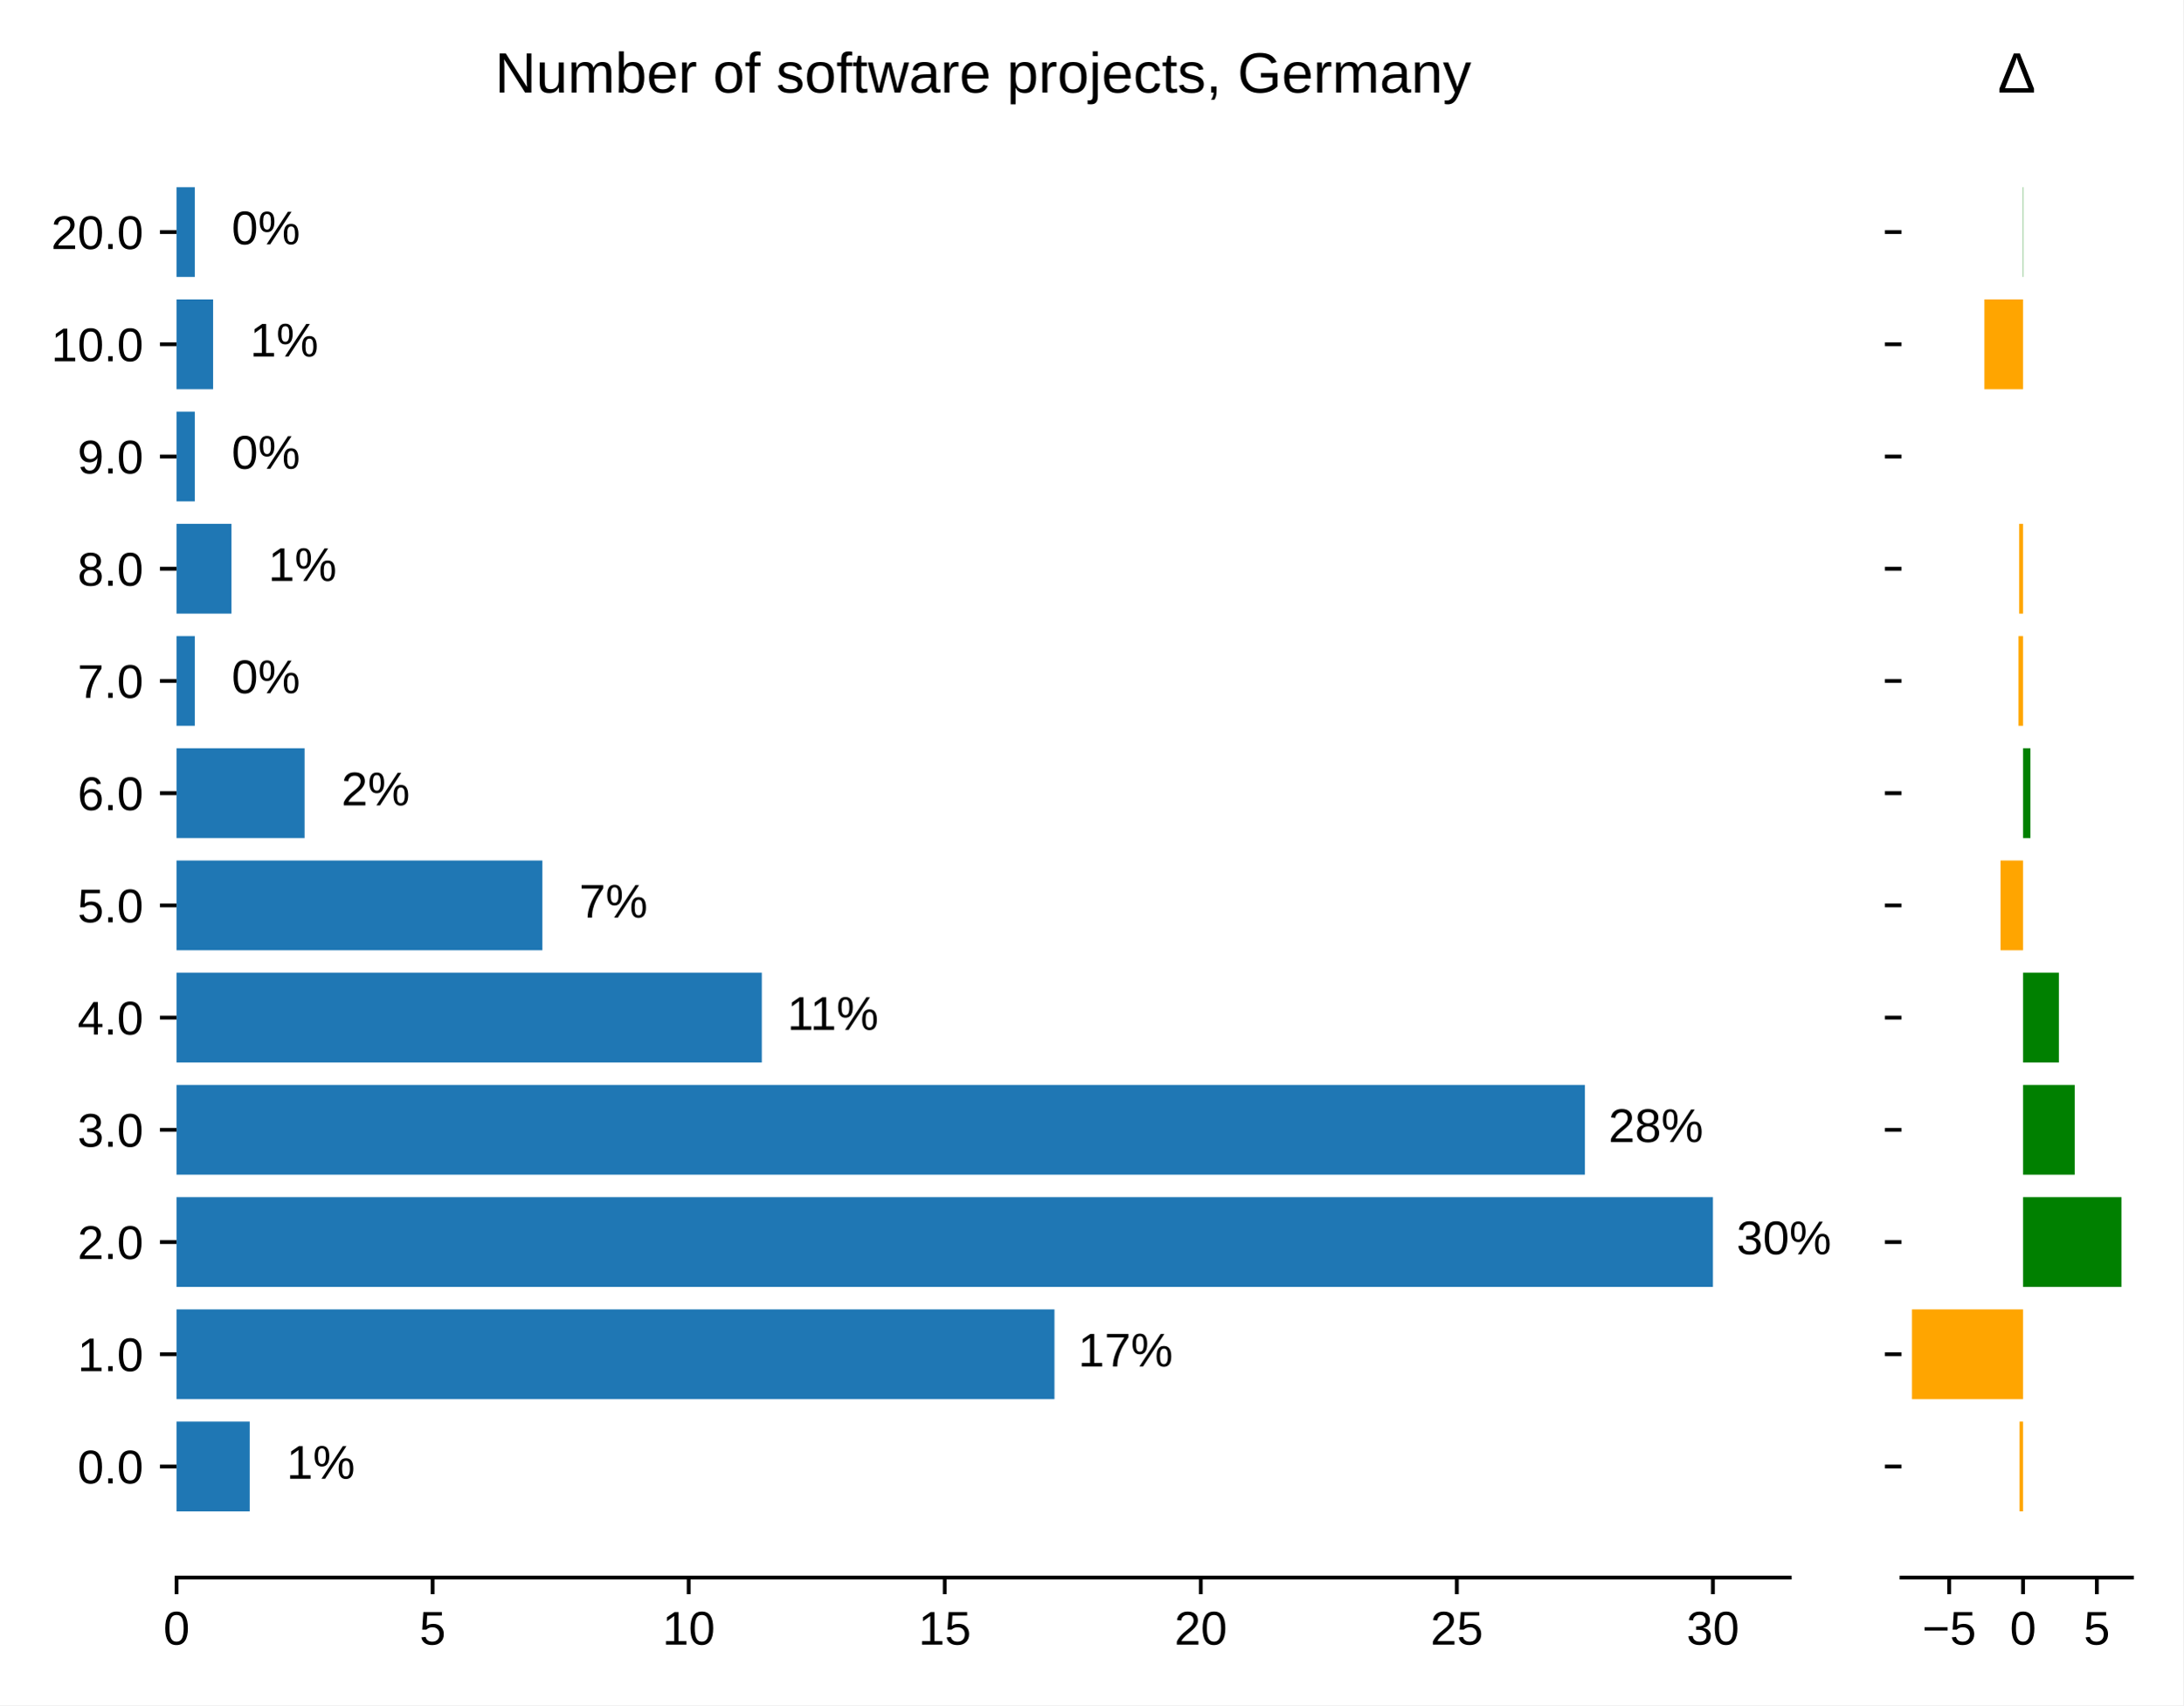
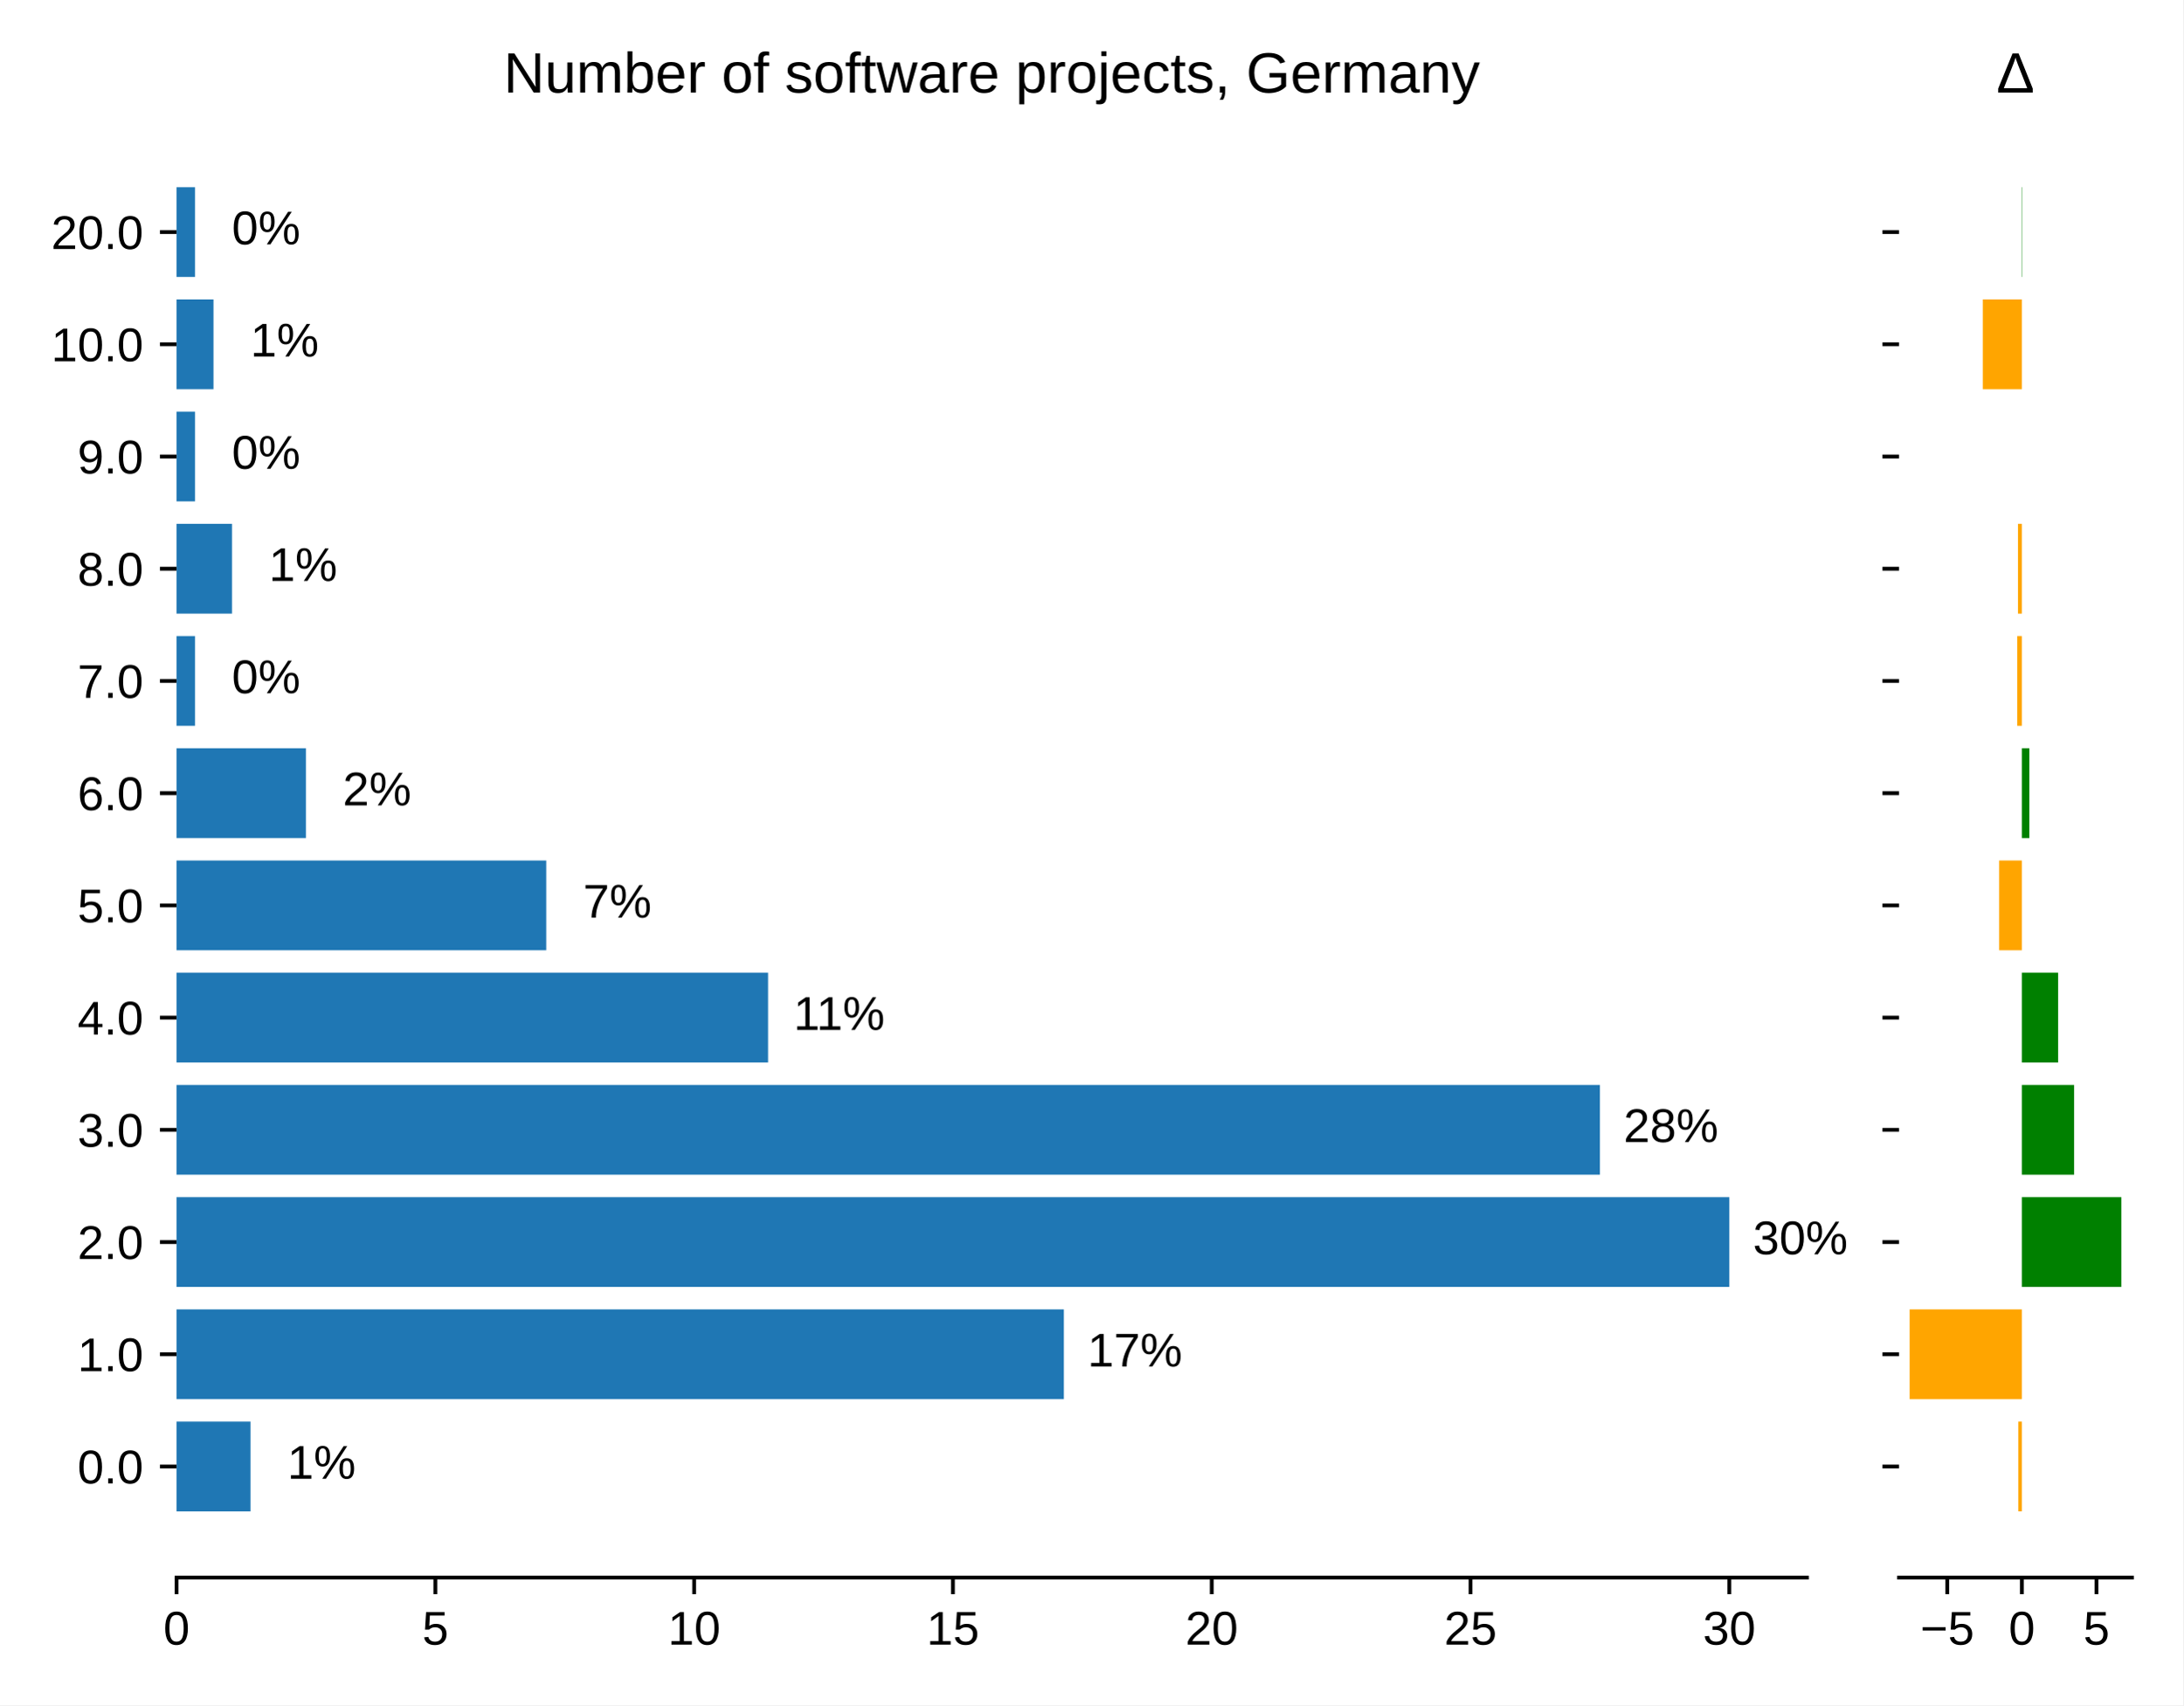
<svg xmlns="http://www.w3.org/2000/svg" xmlns:xlink="http://www.w3.org/1999/xlink" height="360pt" version="1.1" viewBox="0 0 460.8 360" width="460.8pt">
  <defs>
    <style type="text/css">*{stroke-linecap:butt;stroke-linejoin:round;}</style>
  </defs>
  <g id="figure_1">
    <g id="patch_1">
      <path d="M 0 360  L 460.8 360  L 460.8 0  L 0 0  z " style="fill:#ffffff;" />
    </g>
    <g id="axes_1">
      <g id="patch_2">
-         <path d="M 37.261 333.055  L 377.767 333.055  L 377.767 25.536  L 37.261 25.536  z " style="fill:#ffffff;" />
+         <path d="M 37.261 333.055  L 381.406 333.055  L 381.406 25.536  L 37.261 25.536  z " style="fill:#ffffff;" />
      </g>
      <g id="patch_3">
-         <path clip-path="url(#p83c226a055)" d="M 37.261 319.077  L 52.703 319.077  L 52.703 300.123  L 37.261 300.123  z " style="fill:#1f77b4;" />
+         <path clip-path="url(#p81cf5aa0c4)" d="M 37.261 319.077  L 52.868 319.077  L 52.868 300.123  L 37.261 300.123  z " style="fill:#1f77b4;" />
      </g>
      <g id="patch_4">
-         <path clip-path="url(#p83c226a055)" d="M 37.261 295.385  L 222.571 295.385  L 222.571 276.431  L 37.261 276.431  z " style="fill:#1f77b4;" />
+         <path clip-path="url(#p81cf5aa0c4)" d="M 37.261 295.385  L 224.551 295.385  L 224.551 276.431  L 37.261 276.431  z " style="fill:#1f77b4;" />
      </g>
      <g id="patch_5">
-         <path clip-path="url(#p83c226a055)" d="M 37.261 271.693  L 361.553 271.693  L 361.553 252.74  L 37.261 252.74  z " style="fill:#1f77b4;" />
+         <path clip-path="url(#p81cf5aa0c4)" d="M 37.261 271.693  L 365.019 271.693  L 365.019 252.74  L 37.261 252.74  z " style="fill:#1f77b4;" />
      </g>
      <g id="patch_6">
-         <path clip-path="url(#p83c226a055)" d="M 37.261 248.001  L 334.528 248.001  L 334.528 229.048  L 37.261 229.048  z " style="fill:#1f77b4;" />
+         <path clip-path="url(#p81cf5aa0c4)" d="M 37.261 248.001  L 337.705 248.001  L 337.705 229.048  L 37.261 229.048  z " style="fill:#1f77b4;" />
      </g>
      <g id="patch_7">
-         <path clip-path="url(#p83c226a055)" d="M 37.261 224.31  L 160.801 224.31  L 160.801 205.356  L 37.261 205.356  z " style="fill:#1f77b4;" />
+         <path clip-path="url(#p81cf5aa0c4)" d="M 37.261 224.31  L 162.121 224.31  L 162.121 205.356  L 37.261 205.356  z " style="fill:#1f77b4;" />
      </g>
      <g id="patch_8">
-         <path clip-path="url(#p83c226a055)" d="M 37.261 200.618  L 114.473 200.618  L 114.473 181.664  L 37.261 181.664  z " style="fill:#1f77b4;" />
+         <path clip-path="url(#p81cf5aa0c4)" d="M 37.261 200.618  L 115.298 200.618  L 115.298 181.664  L 37.261 181.664  z " style="fill:#1f77b4;" />
      </g>
      <g id="patch_9">
-         <path clip-path="url(#p83c226a055)" d="M 37.261 176.926  L 64.285 176.926  L 64.285 157.973  L 37.261 157.973  z " style="fill:#1f77b4;" />
+         <path clip-path="url(#p81cf5aa0c4)" d="M 37.261 176.926  L 64.574 176.926  L 64.574 157.973  L 37.261 157.973  z " style="fill:#1f77b4;" />
      </g>
      <g id="patch_10">
-         <path clip-path="url(#p83c226a055)" d="M 37.261 153.234  L 41.122 153.234  L 41.122 134.281  L 37.261 134.281  z " style="fill:#1f77b4;" />
+         <path clip-path="url(#p81cf5aa0c4)" d="M 37.261 153.234  L 41.163 153.234  L 41.163 134.281  L 37.261 134.281  z " style="fill:#1f77b4;" />
      </g>
      <g id="patch_11">
-         <path clip-path="url(#p83c226a055)" d="M 37.261 129.542  L 48.843 129.542  L 48.843 110.589  L 37.261 110.589  z " style="fill:#1f77b4;" />
+         <path clip-path="url(#p81cf5aa0c4)" d="M 37.261 129.542  L 48.967 129.542  L 48.967 110.589  L 37.261 110.589  z " style="fill:#1f77b4;" />
      </g>
      <g id="patch_12">
-         <path clip-path="url(#p83c226a055)" d="M 37.261 105.851  L 41.122 105.851  L 41.122 86.897  L 37.261 86.897  z " style="fill:#1f77b4;" />
+         <path clip-path="url(#p81cf5aa0c4)" d="M 37.261 105.851  L 41.163 105.851  L 41.163 86.897  L 37.261 86.897  z " style="fill:#1f77b4;" />
      </g>
      <g id="patch_13">
-         <path clip-path="url(#p83c226a055)" d="M 37.261 82.159  L 44.982 82.159  L 44.982 63.206  L 37.261 63.206  z " style="fill:#1f77b4;" />
+         <path clip-path="url(#p81cf5aa0c4)" d="M 37.261 82.159  L 45.065 82.159  L 45.065 63.206  L 37.261 63.206  z " style="fill:#1f77b4;" />
      </g>
      <g id="patch_14">
-         <path clip-path="url(#p83c226a055)" d="M 37.261 58.467  L 41.122 58.467  L 41.122 39.514  L 37.261 39.514  z " style="fill:#1f77b4;" />
+         <path clip-path="url(#p81cf5aa0c4)" d="M 37.261 58.467  L 41.163 58.467  L 41.163 39.514  L 37.261 39.514  z " style="fill:#1f77b4;" />
      </g>
      <g id="matplotlib.axis_1">
        <g id="xtick_1">
          <g id="line2d_1">
            <defs>
              <path d="M 0 0  L 0 3.5  " id="mc3a356a46d" style="stroke:#000000;stroke-width:0.8;" />
            </defs>
            <g>
              <use style="stroke:#000000;stroke-width:0.8;" x="37.261" xlink:href="#mc3a356a46d" y="333.055" />
            </g>
          </g>
          <g id="text_1">
            <text style="font-family:Arial;font-size:10px;font-stretch:normal;font-style:normal;font-weight:normal;text-anchor:middle;" transform="rotate(-0, 37.26094, 347.2125)" x="37.261" y="347.212">0</text>
          </g>
        </g>
        <g id="xtick_2">
          <g id="line2d_2">
            <g>
-               <use style="stroke:#000000;stroke-width:0.8;" x="91.31" xlink:href="#mc3a356a46d" y="333.055" />
+               <use style="stroke:#000000;stroke-width:0.8;" x="91.887" xlink:href="#mc3a356a46d" y="333.055" />
            </g>
          </g>
          <g id="text_2">
-             <text style="font-family:Arial;font-size:10px;font-stretch:normal;font-style:normal;font-weight:normal;text-anchor:middle;" transform="rotate(-0, 91.30958, 347.2125)" x="91.31" y="347.212">5</text>
+             <text style="font-family:Arial;font-size:10px;font-stretch:normal;font-style:normal;font-weight:normal;text-anchor:middle;" transform="rotate(-0, 91.88721, 347.2125)" x="91.887" y="347.212">5</text>
          </g>
        </g>
        <g id="xtick_3">
          <g id="line2d_3">
            <g>
-               <use style="stroke:#000000;stroke-width:0.8;" x="145.358" xlink:href="#mc3a356a46d" y="333.055" />
+               <use style="stroke:#000000;stroke-width:0.8;" x="146.513" xlink:href="#mc3a356a46d" y="333.055" />
            </g>
          </g>
          <g id="text_3">
-             <text style="font-family:Arial;font-size:10px;font-stretch:normal;font-style:normal;font-weight:normal;text-anchor:middle;" transform="rotate(-0, 145.3582, 347.2125)" x="145.358" y="347.212">10</text>
+             <text style="font-family:Arial;font-size:10px;font-stretch:normal;font-style:normal;font-weight:normal;text-anchor:middle;" transform="rotate(-0, 146.5135, 347.2125)" x="146.513" y="347.212">10</text>
          </g>
        </g>
        <g id="xtick_4">
          <g id="line2d_4">
            <g>
-               <use style="stroke:#000000;stroke-width:0.8;" x="199.407" xlink:href="#mc3a356a46d" y="333.055" />
+               <use style="stroke:#000000;stroke-width:0.8;" x="201.14" xlink:href="#mc3a356a46d" y="333.055" />
            </g>
          </g>
          <g id="text_4">
-             <text style="font-family:Arial;font-size:10px;font-stretch:normal;font-style:normal;font-weight:normal;text-anchor:middle;" transform="rotate(-0, 199.4069, 347.2125)" x="199.407" y="347.212">15</text>
+             <text style="font-family:Arial;font-size:10px;font-stretch:normal;font-style:normal;font-weight:normal;text-anchor:middle;" transform="rotate(-0, 201.1398, 347.2125)" x="201.14" y="347.212">15</text>
          </g>
        </g>
        <g id="xtick_5">
          <g id="line2d_5">
            <g>
-               <use style="stroke:#000000;stroke-width:0.8;" x="253.456" xlink:href="#mc3a356a46d" y="333.055" />
+               <use style="stroke:#000000;stroke-width:0.8;" x="255.766" xlink:href="#mc3a356a46d" y="333.055" />
            </g>
          </g>
          <g id="text_5">
-             <text style="font-family:Arial;font-size:10px;font-stretch:normal;font-style:normal;font-weight:normal;text-anchor:middle;" transform="rotate(-0, 253.4555, 347.2125)" x="253.456" y="347.212">20</text>
+             <text style="font-family:Arial;font-size:10px;font-stretch:normal;font-style:normal;font-weight:normal;text-anchor:middle;" transform="rotate(-0, 255.766, 347.2125)" x="255.766" y="347.212">20</text>
          </g>
        </g>
        <g id="xtick_6">
          <g id="line2d_6">
            <g>
-               <use style="stroke:#000000;stroke-width:0.8;" x="307.504" xlink:href="#mc3a356a46d" y="333.055" />
+               <use style="stroke:#000000;stroke-width:0.8;" x="310.392" xlink:href="#mc3a356a46d" y="333.055" />
            </g>
          </g>
          <g id="text_6">
-             <text style="font-family:Arial;font-size:10px;font-stretch:normal;font-style:normal;font-weight:normal;text-anchor:middle;" transform="rotate(-0, 307.5041, 347.2125)" x="307.504" y="347.212">25</text>
+             <text style="font-family:Arial;font-size:10px;font-stretch:normal;font-style:normal;font-weight:normal;text-anchor:middle;" transform="rotate(-0, 310.3923, 347.2125)" x="310.392" y="347.212">25</text>
          </g>
        </g>
        <g id="xtick_7">
          <g id="line2d_7">
            <g>
-               <use style="stroke:#000000;stroke-width:0.8;" x="361.553" xlink:href="#mc3a356a46d" y="333.055" />
+               <use style="stroke:#000000;stroke-width:0.8;" x="365.019" xlink:href="#mc3a356a46d" y="333.055" />
            </g>
          </g>
          <g id="text_7">
-             <text style="font-family:Arial;font-size:10px;font-stretch:normal;font-style:normal;font-weight:normal;text-anchor:middle;" transform="rotate(-0, 361.5528, 347.2125)" x="361.553" y="347.212">30</text>
+             <text style="font-family:Arial;font-size:10px;font-stretch:normal;font-style:normal;font-weight:normal;text-anchor:middle;" transform="rotate(-0, 365.0186, 347.2125)" x="365.019" y="347.212">30</text>
          </g>
        </g>
      </g>
      <g id="matplotlib.axis_2">
        <g id="ytick_1">
          <g id="line2d_8">
            <defs>
              <path d="M 0 0  L -3.5 0  " id="m82278324de" style="stroke:#000000;stroke-width:0.8;" />
            </defs>
            <g>
              <use style="stroke:#000000;stroke-width:0.8;" x="37.261" xlink:href="#m82278324de" y="309.6" />
            </g>
          </g>
          <g id="text_8">
            <text style="font-family:Arial;font-size:10px;font-stretch:normal;font-style:normal;font-weight:normal;text-anchor:end;" transform="rotate(-0, 30.26094, 313.1787)" x="30.261" y="313.179">0.0</text>
          </g>
        </g>
        <g id="ytick_2">
          <g id="line2d_9">
            <g>
              <use style="stroke:#000000;stroke-width:0.8;" x="37.261" xlink:href="#m82278324de" y="285.908" />
            </g>
          </g>
          <g id="text_9">
            <text style="font-family:Arial;font-size:10px;font-stretch:normal;font-style:normal;font-weight:normal;text-anchor:end;" transform="rotate(-0, 30.26094, 289.487)" x="30.261" y="289.487">1.0</text>
          </g>
        </g>
        <g id="ytick_3">
          <g id="line2d_10">
            <g>
              <use style="stroke:#000000;stroke-width:0.8;" x="37.261" xlink:href="#m82278324de" y="262.216" />
            </g>
          </g>
          <g id="text_10">
            <text style="font-family:Arial;font-size:10px;font-stretch:normal;font-style:normal;font-weight:normal;text-anchor:end;" transform="rotate(-0, 30.26094, 265.7952)" x="30.261" y="265.795">2.0</text>
          </g>
        </g>
        <g id="ytick_4">
          <g id="line2d_11">
            <g>
              <use style="stroke:#000000;stroke-width:0.8;" x="37.261" xlink:href="#m82278324de" y="238.525" />
            </g>
          </g>
          <g id="text_11">
            <text style="font-family:Arial;font-size:10px;font-stretch:normal;font-style:normal;font-weight:normal;text-anchor:end;" transform="rotate(-0, 30.26094, 242.1035)" x="30.261" y="242.103">3.0</text>
          </g>
        </g>
        <g id="ytick_5">
          <g id="line2d_12">
            <g>
              <use style="stroke:#000000;stroke-width:0.8;" x="37.261" xlink:href="#m82278324de" y="214.833" />
            </g>
          </g>
          <g id="text_12">
            <text style="font-family:Arial;font-size:10px;font-stretch:normal;font-style:normal;font-weight:normal;text-anchor:end;" transform="rotate(-0, 30.26094, 218.4117)" x="30.261" y="218.412">4.0</text>
          </g>
        </g>
        <g id="ytick_6">
          <g id="line2d_13">
            <g>
              <use style="stroke:#000000;stroke-width:0.8;" x="37.261" xlink:href="#m82278324de" y="191.141" />
            </g>
          </g>
          <g id="text_13">
            <text style="font-family:Arial;font-size:10px;font-stretch:normal;font-style:normal;font-weight:normal;text-anchor:end;" transform="rotate(-0, 30.26094, 194.7199)" x="30.261" y="194.72">5.0</text>
          </g>
        </g>
        <g id="ytick_7">
          <g id="line2d_14">
            <g>
              <use style="stroke:#000000;stroke-width:0.8;" x="37.261" xlink:href="#m82278324de" y="167.449" />
            </g>
          </g>
          <g id="text_14">
            <text style="font-family:Arial;font-size:10px;font-stretch:normal;font-style:normal;font-weight:normal;text-anchor:end;" transform="rotate(-0, 30.26094, 171.0282)" x="30.261" y="171.028">6.0</text>
          </g>
        </g>
        <g id="ytick_8">
          <g id="line2d_15">
            <g>
              <use style="stroke:#000000;stroke-width:0.8;" x="37.261" xlink:href="#m82278324de" y="143.758" />
            </g>
          </g>
          <g id="text_15">
            <text style="font-family:Arial;font-size:10px;font-stretch:normal;font-style:normal;font-weight:normal;text-anchor:end;" transform="rotate(-0, 30.26094, 147.3364)" x="30.261" y="147.336">7.0</text>
          </g>
        </g>
        <g id="ytick_9">
          <g id="line2d_16">
            <g>
              <use style="stroke:#000000;stroke-width:0.8;" x="37.261" xlink:href="#m82278324de" y="120.066" />
            </g>
          </g>
          <g id="text_16">
            <text style="font-family:Arial;font-size:10px;font-stretch:normal;font-style:normal;font-weight:normal;text-anchor:end;" transform="rotate(-0, 30.26094, 123.6447)" x="30.261" y="123.645">8.0</text>
          </g>
        </g>
        <g id="ytick_10">
          <g id="line2d_17">
            <g>
              <use style="stroke:#000000;stroke-width:0.8;" x="37.261" xlink:href="#m82278324de" y="96.374" />
            </g>
          </g>
          <g id="text_17">
            <text style="font-family:Arial;font-size:10px;font-stretch:normal;font-style:normal;font-weight:normal;text-anchor:end;" transform="rotate(-0, 30.26094, 99.9529)" x="30.261" y="99.953">9.0</text>
          </g>
        </g>
        <g id="ytick_11">
          <g id="line2d_18">
            <g>
              <use style="stroke:#000000;stroke-width:0.8;" x="37.261" xlink:href="#m82278324de" y="72.682" />
            </g>
          </g>
          <g id="text_18">
            <text style="font-family:Arial;font-size:10px;font-stretch:normal;font-style:normal;font-weight:normal;text-anchor:end;" transform="rotate(-0, 30.26094, 76.26114)" x="30.261" y="76.261">10.0</text>
          </g>
        </g>
        <g id="ytick_12">
          <g id="line2d_19">
            <g>
              <use style="stroke:#000000;stroke-width:0.8;" x="37.261" xlink:href="#m82278324de" y="48.99" />
            </g>
          </g>
          <g id="text_19">
            <text style="font-family:Arial;font-size:10px;font-stretch:normal;font-style:normal;font-weight:normal;text-anchor:end;" transform="rotate(-0, 30.26094, 52.56938)" x="30.261" y="52.569">20.0</text>
          </g>
        </g>
      </g>
      <g id="patch_15">
-         <path d="M 37.261 333.055  L 377.767 333.055  " style="fill:none;stroke:#000000;stroke-linecap:square;stroke-linejoin:miter;stroke-width:0.8;" />
+         <path d="M 37.261 333.055  L 381.406 333.055  " style="fill:none;stroke:#000000;stroke-linecap:square;stroke-linejoin:miter;stroke-width:0.8;" />
      </g>
      <g id="text_20">
-         <text style="font-family:Arial;font-size:10px;font-stretch:normal;font-style:normal;font-weight:normal;text-anchor:middle;" transform="rotate(-0, 67.70341, 312.185)" x="67.703" y="312.185">1%</text>
+         <text style="font-family:Arial;font-size:10px;font-stretch:normal;font-style:normal;font-weight:normal;text-anchor:middle;" transform="rotate(-0, 67.86844, 312.185)" x="67.868" y="312.185">1%</text>
      </g>
      <g id="text_21">
-         <text style="font-family:Arial;font-size:10px;font-stretch:normal;font-style:normal;font-weight:normal;text-anchor:middle;" transform="rotate(-0, 237.5706, 288.4932)" x="237.571" y="288.493">17%</text>
+         <text style="font-family:Arial;font-size:10px;font-stretch:normal;font-style:normal;font-weight:normal;text-anchor:middle;" transform="rotate(-0, 239.551, 288.4932)" x="239.551" y="288.493">17%</text>
      </g>
      <g id="text_22">
-         <text style="font-family:Arial;font-size:10px;font-stretch:normal;font-style:normal;font-weight:normal;text-anchor:middle;" transform="rotate(-0, 376.5528, 264.8015)" x="376.553" y="264.801">30%</text>
+         <text style="font-family:Arial;font-size:10px;font-stretch:normal;font-style:normal;font-weight:normal;text-anchor:middle;" transform="rotate(-0, 380.0186, 264.8015)" x="380.019" y="264.801">30%</text>
      </g>
      <g id="text_23">
-         <text style="font-family:Arial;font-size:10px;font-stretch:normal;font-style:normal;font-weight:normal;text-anchor:middle;" transform="rotate(-0, 349.5285, 241.1097)" x="349.528" y="241.11">28%</text>
+         <text style="font-family:Arial;font-size:10px;font-stretch:normal;font-style:normal;font-weight:normal;text-anchor:middle;" transform="rotate(-0, 352.7055, 241.1097)" x="352.705" y="241.11">28%</text>
      </g>
      <g id="text_24">
-         <text style="font-family:Arial;font-size:10px;font-stretch:normal;font-style:normal;font-weight:normal;text-anchor:middle;" transform="rotate(-0, 175.8007, 217.418)" x="175.801" y="217.418">11%</text>
+         <text style="font-family:Arial;font-size:10px;font-stretch:normal;font-style:normal;font-weight:normal;text-anchor:middle;" transform="rotate(-0, 177.121, 217.418)" x="177.121" y="217.418">11%</text>
      </g>
      <g id="text_25">
-         <text style="font-family:Arial;font-size:10px;font-stretch:normal;font-style:normal;font-weight:normal;text-anchor:middle;" transform="rotate(-0, 129.4733, 193.7262)" x="129.473" y="193.726">7%</text>
+         <text style="font-family:Arial;font-size:10px;font-stretch:normal;font-style:normal;font-weight:normal;text-anchor:middle;" transform="rotate(-0, 130.2985, 193.7262)" x="130.298" y="193.726">7%</text>
      </g>
      <g id="text_26">
-         <text style="font-family:Arial;font-size:10px;font-stretch:normal;font-style:normal;font-weight:normal;text-anchor:middle;" transform="rotate(-0, 79.28526, 170.0344)" x="79.285" y="170.034">2%</text>
+         <text style="font-family:Arial;font-size:10px;font-stretch:normal;font-style:normal;font-weight:normal;text-anchor:middle;" transform="rotate(-0, 79.57408, 170.0344)" x="79.574" y="170.034">2%</text>
      </g>
      <g id="text_27">
-         <text style="font-family:Arial;font-size:10px;font-stretch:normal;font-style:normal;font-weight:normal;text-anchor:middle;" transform="rotate(-0, 56.12156, 146.3427)" x="56.122" y="146.343">0%</text>
+         <text style="font-family:Arial;font-size:10px;font-stretch:normal;font-style:normal;font-weight:normal;text-anchor:middle;" transform="rotate(-0, 56.16281, 146.3427)" x="56.163" y="146.343">0%</text>
      </g>
      <g id="text_28">
-         <text style="font-family:Arial;font-size:10px;font-stretch:normal;font-style:normal;font-weight:normal;text-anchor:middle;" transform="rotate(-0, 63.84279, 122.6509)" x="63.843" y="122.651">1%</text>
+         <text style="font-family:Arial;font-size:10px;font-stretch:normal;font-style:normal;font-weight:normal;text-anchor:middle;" transform="rotate(-0, 63.96657, 122.6509)" x="63.967" y="122.651">1%</text>
      </g>
      <g id="text_29">
-         <text style="font-family:Arial;font-size:10px;font-stretch:normal;font-style:normal;font-weight:normal;text-anchor:middle;" transform="rotate(-0, 56.12156, 98.95915)" x="56.122" y="98.959">0%</text>
+         <text style="font-family:Arial;font-size:10px;font-stretch:normal;font-style:normal;font-weight:normal;text-anchor:middle;" transform="rotate(-0, 56.16281, 98.95915)" x="56.163" y="98.959">0%</text>
      </g>
      <g id="text_30">
-         <text style="font-family:Arial;font-size:10px;font-stretch:normal;font-style:normal;font-weight:normal;text-anchor:middle;" transform="rotate(-0, 59.98217, 75.26739)" x="59.982" y="75.267">1%</text>
+         <text style="font-family:Arial;font-size:10px;font-stretch:normal;font-style:normal;font-weight:normal;text-anchor:middle;" transform="rotate(-0, 60.06469, 75.26739)" x="60.065" y="75.267">1%</text>
      </g>
      <g id="text_31">
-         <text style="font-family:Arial;font-size:10px;font-stretch:normal;font-style:normal;font-weight:normal;text-anchor:middle;" transform="rotate(-0, 56.12156, 51.57563)" x="56.122" y="51.576">0%</text>
+         <text style="font-family:Arial;font-size:10px;font-stretch:normal;font-style:normal;font-weight:normal;text-anchor:middle;" transform="rotate(-0, 56.16281, 51.57563)" x="56.163" y="51.576">0%</text>
      </g>
      <g id="text_32">
-         <text style="font-family:Arial;font-size:12px;font-stretch:normal;font-style:normal;font-weight:normal;text-anchor:middle;" transform="rotate(-0, 207.5142, 19.53562)" x="207.514" y="19.536">Number of software projects, Germany</text>
+         <text style="font-family:Arial;font-size:12px;font-stretch:normal;font-style:normal;font-weight:normal;text-anchor:middle;" transform="rotate(-0, 209.3337, 19.53562)" x="209.334" y="19.536">Number of software projects, Germany</text>
      </g>
    </g>
    <g id="axes_2">
      <g id="patch_16">
-         <path d="M 401.356 333.055  L 450 333.055  L 450 25.536  L 401.356 25.536  z " style="fill:#ffffff;" />
+         <path d="M 400.836 333.055  L 450 333.055  L 450 25.536  L 400.836 25.536  z " style="fill:#ffffff;" />
      </g>
      <g id="patch_17">
-         <path clip-path="url(#pc27a7fdbb3)" d="M 427.014 319.077  L 426.272 319.077  L 426.272 300.123  L 427.014 300.123  z " style="fill:#ffa500;" />
+         <path clip-path="url(#pde192856e8)" d="M 426.768 319.077  L 426.018 319.077  L 426.018 300.123  L 426.768 300.123  z " style="fill:#ffa500;" />
      </g>
      <g id="patch_18">
-         <path clip-path="url(#pc27a7fdbb3)" d="M 427.014 295.385  L 403.567 295.385  L 403.567 276.431  L 427.014 276.431  z " style="fill:#ffa500;" />
+         <path clip-path="url(#pde192856e8)" d="M 426.768 295.385  L 403.071 295.385  L 403.071 276.431  L 426.768 276.431  z " style="fill:#ffa500;" />
      </g>
      <g id="patch_19">
-         <path clip-path="url(#pc27a7fdbb3)" d="M 427.014 271.693  L 447.789 271.693  L 447.789 252.74  L 427.014 252.74  z " style="fill:#008000;" />
+         <path clip-path="url(#pde192856e8)" d="M 426.768 271.693  L 447.765 271.693  L 447.765 252.74  L 426.768 252.74  z " style="fill:#008000;" />
      </g>
      <g id="patch_20">
-         <path clip-path="url(#pc27a7fdbb3)" d="M 427.014 248.001  L 437.921 248.001  L 437.921 229.048  L 427.014 229.048  z " style="fill:#008000;" />
+         <path clip-path="url(#pde192856e8)" d="M 426.768 248.001  L 437.792 248.001  L 437.792 229.048  L 426.768 229.048  z " style="fill:#008000;" />
      </g>
      <g id="patch_21">
-         <path clip-path="url(#pc27a7fdbb3)" d="M 427.014 224.31  L 434.582 224.31  L 434.582 205.356  L 427.014 205.356  z " style="fill:#008000;" />
+         <path clip-path="url(#pde192856e8)" d="M 426.768 224.31  L 434.417 224.31  L 434.417 205.356  L 426.768 205.356  z " style="fill:#008000;" />
      </g>
      <g id="patch_22">
-         <path clip-path="url(#pc27a7fdbb3)" d="M 427.014 200.618  L 422.265 200.618  L 422.265 181.664  L 427.014 181.664  z " style="fill:#ffa500;" />
+         <path clip-path="url(#pde192856e8)" d="M 426.768 200.618  L 421.969 200.618  L 421.969 181.664  L 426.768 181.664  z " style="fill:#ffa500;" />
      </g>
      <g id="patch_23">
-         <path clip-path="url(#pc27a7fdbb3)" d="M 427.014 176.926  L 428.572 176.926  L 428.572 157.973  L 427.014 157.973  z " style="fill:#008000;" />
+         <path clip-path="url(#pde192856e8)" d="M 426.768 176.926  L 428.343 176.926  L 428.343 157.973  L 426.768 157.973  z " style="fill:#008000;" />
      </g>
      <g id="patch_24">
-         <path clip-path="url(#pc27a7fdbb3)" d="M 427.014 153.234  L 426.049 153.234  L 426.049 134.281  L 427.014 134.281  z " style="fill:#ffa500;" />
+         <path clip-path="url(#pde192856e8)" d="M 426.768 153.234  L 425.793 153.234  L 425.793 134.281  L 426.768 134.281  z " style="fill:#ffa500;" />
      </g>
      <g id="patch_25">
-         <path clip-path="url(#pc27a7fdbb3)" d="M 427.014 129.542  L 426.197 129.542  L 426.197 110.589  L 427.014 110.589  z " style="fill:#ffa500;" />
+         <path clip-path="url(#pde192856e8)" d="M 426.768 129.542  L 425.943 129.542  L 425.943 110.589  L 426.768 110.589  z " style="fill:#ffa500;" />
      </g>
      <g id="patch_26">
-         <path clip-path="url(#pc27a7fdbb3)" d="M 0 0  z " style="fill:#ffa500;" />
+         <path clip-path="url(#pde192856e8)" d="M 0 0  z " style="fill:#ffa500;" />
      </g>
      <g id="patch_27">
-         <path clip-path="url(#pc27a7fdbb3)" d="M 427.014 82.159  L 418.852 82.159  L 418.852 63.206  L 427.014 63.206  z " style="fill:#ffa500;" />
+         <path clip-path="url(#pde192856e8)" d="M 426.768 82.159  L 418.519 82.159  L 418.519 63.206  L 426.768 63.206  z " style="fill:#ffa500;" />
      </g>
      <g id="patch_28">
-         <path clip-path="url(#pc27a7fdbb3)" d="M 427.014 58.467  L 427.088 58.467  L 427.088 39.514  L 427.014 39.514  z " style="fill:#008000;" />
+         <path clip-path="url(#pde192856e8)" d="M 426.768 58.467  L 426.843 58.467  L 426.843 39.514  L 426.768 39.514  z " style="fill:#008000;" />
      </g>
      <g id="matplotlib.axis_3">
        <g id="xtick_8">
          <g id="line2d_20">
            <g>
-               <use style="stroke:#000000;stroke-width:0.8;" x="411.432" xlink:href="#mc3a356a46d" y="333.055" />
+               <use style="stroke:#000000;stroke-width:0.8;" x="411.02" xlink:href="#mc3a356a46d" y="333.055" />
            </g>
          </g>
          <g id="text_33">
-             <text style="font-family:Arial;font-size:10px;font-stretch:normal;font-style:normal;font-weight:normal;text-anchor:middle;" transform="rotate(-0, 411.4322, 347.2125)" x="411.432" y="347.212">−5</text>
+             <text style="font-family:Arial;font-size:10px;font-stretch:normal;font-style:normal;font-weight:normal;text-anchor:middle;" transform="rotate(-0, 411.02, 347.2125)" x="411.02" y="347.212">−5</text>
          </g>
        </g>
        <g id="xtick_9">
          <g id="line2d_21">
            <g>
-               <use style="stroke:#000000;stroke-width:0.8;" x="427.014" xlink:href="#mc3a356a46d" y="333.055" />
+               <use style="stroke:#000000;stroke-width:0.8;" x="426.768" xlink:href="#mc3a356a46d" y="333.055" />
            </g>
          </g>
          <g id="text_34">
-             <text style="font-family:Arial;font-size:10px;font-stretch:normal;font-style:normal;font-weight:normal;text-anchor:middle;" transform="rotate(-0, 427.0137, 347.2125)" x="427.014" y="347.212">0</text>
+             <text style="font-family:Arial;font-size:10px;font-stretch:normal;font-style:normal;font-weight:normal;text-anchor:middle;" transform="rotate(-0, 426.768, 347.2125)" x="426.768" y="347.212">0</text>
          </g>
        </g>
        <g id="xtick_10">
          <g id="line2d_22">
            <g>
-               <use style="stroke:#000000;stroke-width:0.8;" x="442.595" xlink:href="#mc3a356a46d" y="333.055" />
+               <use style="stroke:#000000;stroke-width:0.8;" x="442.516" xlink:href="#mc3a356a46d" y="333.055" />
            </g>
          </g>
          <g id="text_35">
-             <text style="font-family:Arial;font-size:10px;font-stretch:normal;font-style:normal;font-weight:normal;text-anchor:middle;" transform="rotate(-0, 442.5951, 347.2125)" x="442.595" y="347.212">5</text>
+             <text style="font-family:Arial;font-size:10px;font-stretch:normal;font-style:normal;font-weight:normal;text-anchor:middle;" transform="rotate(-0, 442.516, 347.2125)" x="442.516" y="347.212">5</text>
          </g>
        </g>
      </g>
      <g id="matplotlib.axis_4">
        <g id="ytick_13">
          <g id="line2d_23">
            <g>
-               <use style="stroke:#000000;stroke-width:0.8;" x="401.356" xlink:href="#m82278324de" y="309.6" />
+               <use style="stroke:#000000;stroke-width:0.8;" x="400.836" xlink:href="#m82278324de" y="309.6" />
            </g>
          </g>
        </g>
        <g id="ytick_14">
          <g id="line2d_24">
            <g>
-               <use style="stroke:#000000;stroke-width:0.8;" x="401.356" xlink:href="#m82278324de" y="285.908" />
+               <use style="stroke:#000000;stroke-width:0.8;" x="400.836" xlink:href="#m82278324de" y="285.908" />
            </g>
          </g>
        </g>
        <g id="ytick_15">
          <g id="line2d_25">
            <g>
-               <use style="stroke:#000000;stroke-width:0.8;" x="401.356" xlink:href="#m82278324de" y="262.216" />
+               <use style="stroke:#000000;stroke-width:0.8;" x="400.836" xlink:href="#m82278324de" y="262.216" />
            </g>
          </g>
        </g>
        <g id="ytick_16">
          <g id="line2d_26">
            <g>
-               <use style="stroke:#000000;stroke-width:0.8;" x="401.356" xlink:href="#m82278324de" y="238.525" />
+               <use style="stroke:#000000;stroke-width:0.8;" x="400.836" xlink:href="#m82278324de" y="238.525" />
            </g>
          </g>
        </g>
        <g id="ytick_17">
          <g id="line2d_27">
            <g>
-               <use style="stroke:#000000;stroke-width:0.8;" x="401.356" xlink:href="#m82278324de" y="214.833" />
+               <use style="stroke:#000000;stroke-width:0.8;" x="400.836" xlink:href="#m82278324de" y="214.833" />
            </g>
          </g>
        </g>
        <g id="ytick_18">
          <g id="line2d_28">
            <g>
-               <use style="stroke:#000000;stroke-width:0.8;" x="401.356" xlink:href="#m82278324de" y="191.141" />
+               <use style="stroke:#000000;stroke-width:0.8;" x="400.836" xlink:href="#m82278324de" y="191.141" />
            </g>
          </g>
        </g>
        <g id="ytick_19">
          <g id="line2d_29">
            <g>
-               <use style="stroke:#000000;stroke-width:0.8;" x="401.356" xlink:href="#m82278324de" y="167.449" />
+               <use style="stroke:#000000;stroke-width:0.8;" x="400.836" xlink:href="#m82278324de" y="167.449" />
            </g>
          </g>
        </g>
        <g id="ytick_20">
          <g id="line2d_30">
            <g>
-               <use style="stroke:#000000;stroke-width:0.8;" x="401.356" xlink:href="#m82278324de" y="143.758" />
+               <use style="stroke:#000000;stroke-width:0.8;" x="400.836" xlink:href="#m82278324de" y="143.758" />
            </g>
          </g>
        </g>
        <g id="ytick_21">
          <g id="line2d_31">
            <g>
-               <use style="stroke:#000000;stroke-width:0.8;" x="401.356" xlink:href="#m82278324de" y="120.066" />
+               <use style="stroke:#000000;stroke-width:0.8;" x="400.836" xlink:href="#m82278324de" y="120.066" />
            </g>
          </g>
        </g>
        <g id="ytick_22">
          <g id="line2d_32">
            <g>
-               <use style="stroke:#000000;stroke-width:0.8;" x="401.356" xlink:href="#m82278324de" y="96.374" />
+               <use style="stroke:#000000;stroke-width:0.8;" x="400.836" xlink:href="#m82278324de" y="96.374" />
            </g>
          </g>
        </g>
        <g id="ytick_23">
          <g id="line2d_33">
            <g>
-               <use style="stroke:#000000;stroke-width:0.8;" x="401.356" xlink:href="#m82278324de" y="72.682" />
+               <use style="stroke:#000000;stroke-width:0.8;" x="400.836" xlink:href="#m82278324de" y="72.682" />
            </g>
          </g>
        </g>
        <g id="ytick_24">
          <g id="line2d_34">
            <g>
-               <use style="stroke:#000000;stroke-width:0.8;" x="401.356" xlink:href="#m82278324de" y="48.99" />
+               <use style="stroke:#000000;stroke-width:0.8;" x="400.836" xlink:href="#m82278324de" y="48.99" />
            </g>
          </g>
        </g>
      </g>
      <g id="patch_29">
-         <path d="M 401.356 333.055  L 450 333.055  " style="fill:none;stroke:#000000;stroke-linecap:square;stroke-linejoin:miter;stroke-width:0.8;" />
+         <path d="M 400.836 333.055  L 450 333.055  " style="fill:none;stroke:#000000;stroke-linecap:square;stroke-linejoin:miter;stroke-width:0.8;" />
      </g>
      <g id="text_36">
-         <text style="font-family:Arial;font-size:12px;font-stretch:normal;font-style:normal;font-weight:normal;text-anchor:middle;" transform="rotate(-0, 425.6781, 19.53562)" x="425.678" y="19.536">Δ</text>
+         <text style="font-family:Arial;font-size:12px;font-stretch:normal;font-style:normal;font-weight:normal;text-anchor:middle;" transform="rotate(-0, 425.4182, 19.53562)" x="425.418" y="19.536">Δ</text>
      </g>
    </g>
  </g>
  <defs>
-     <clipPath id="p83c226a055">
-       <rect height="307.519" width="340.506" x="37.261" y="25.536" />
+     <clipPath id="p81cf5aa0c4">
+       <rect height="307.519" width="344.146" x="37.261" y="25.536" />
    </clipPath>
-     <clipPath id="pc27a7fdbb3">
-       <rect height="307.519" width="48.644" x="401.356" y="25.536" />
+     <clipPath id="pde192856e8">
+       <rect height="307.519" width="49.164" x="400.836" y="25.536" />
    </clipPath>
  </defs>
</svg>
